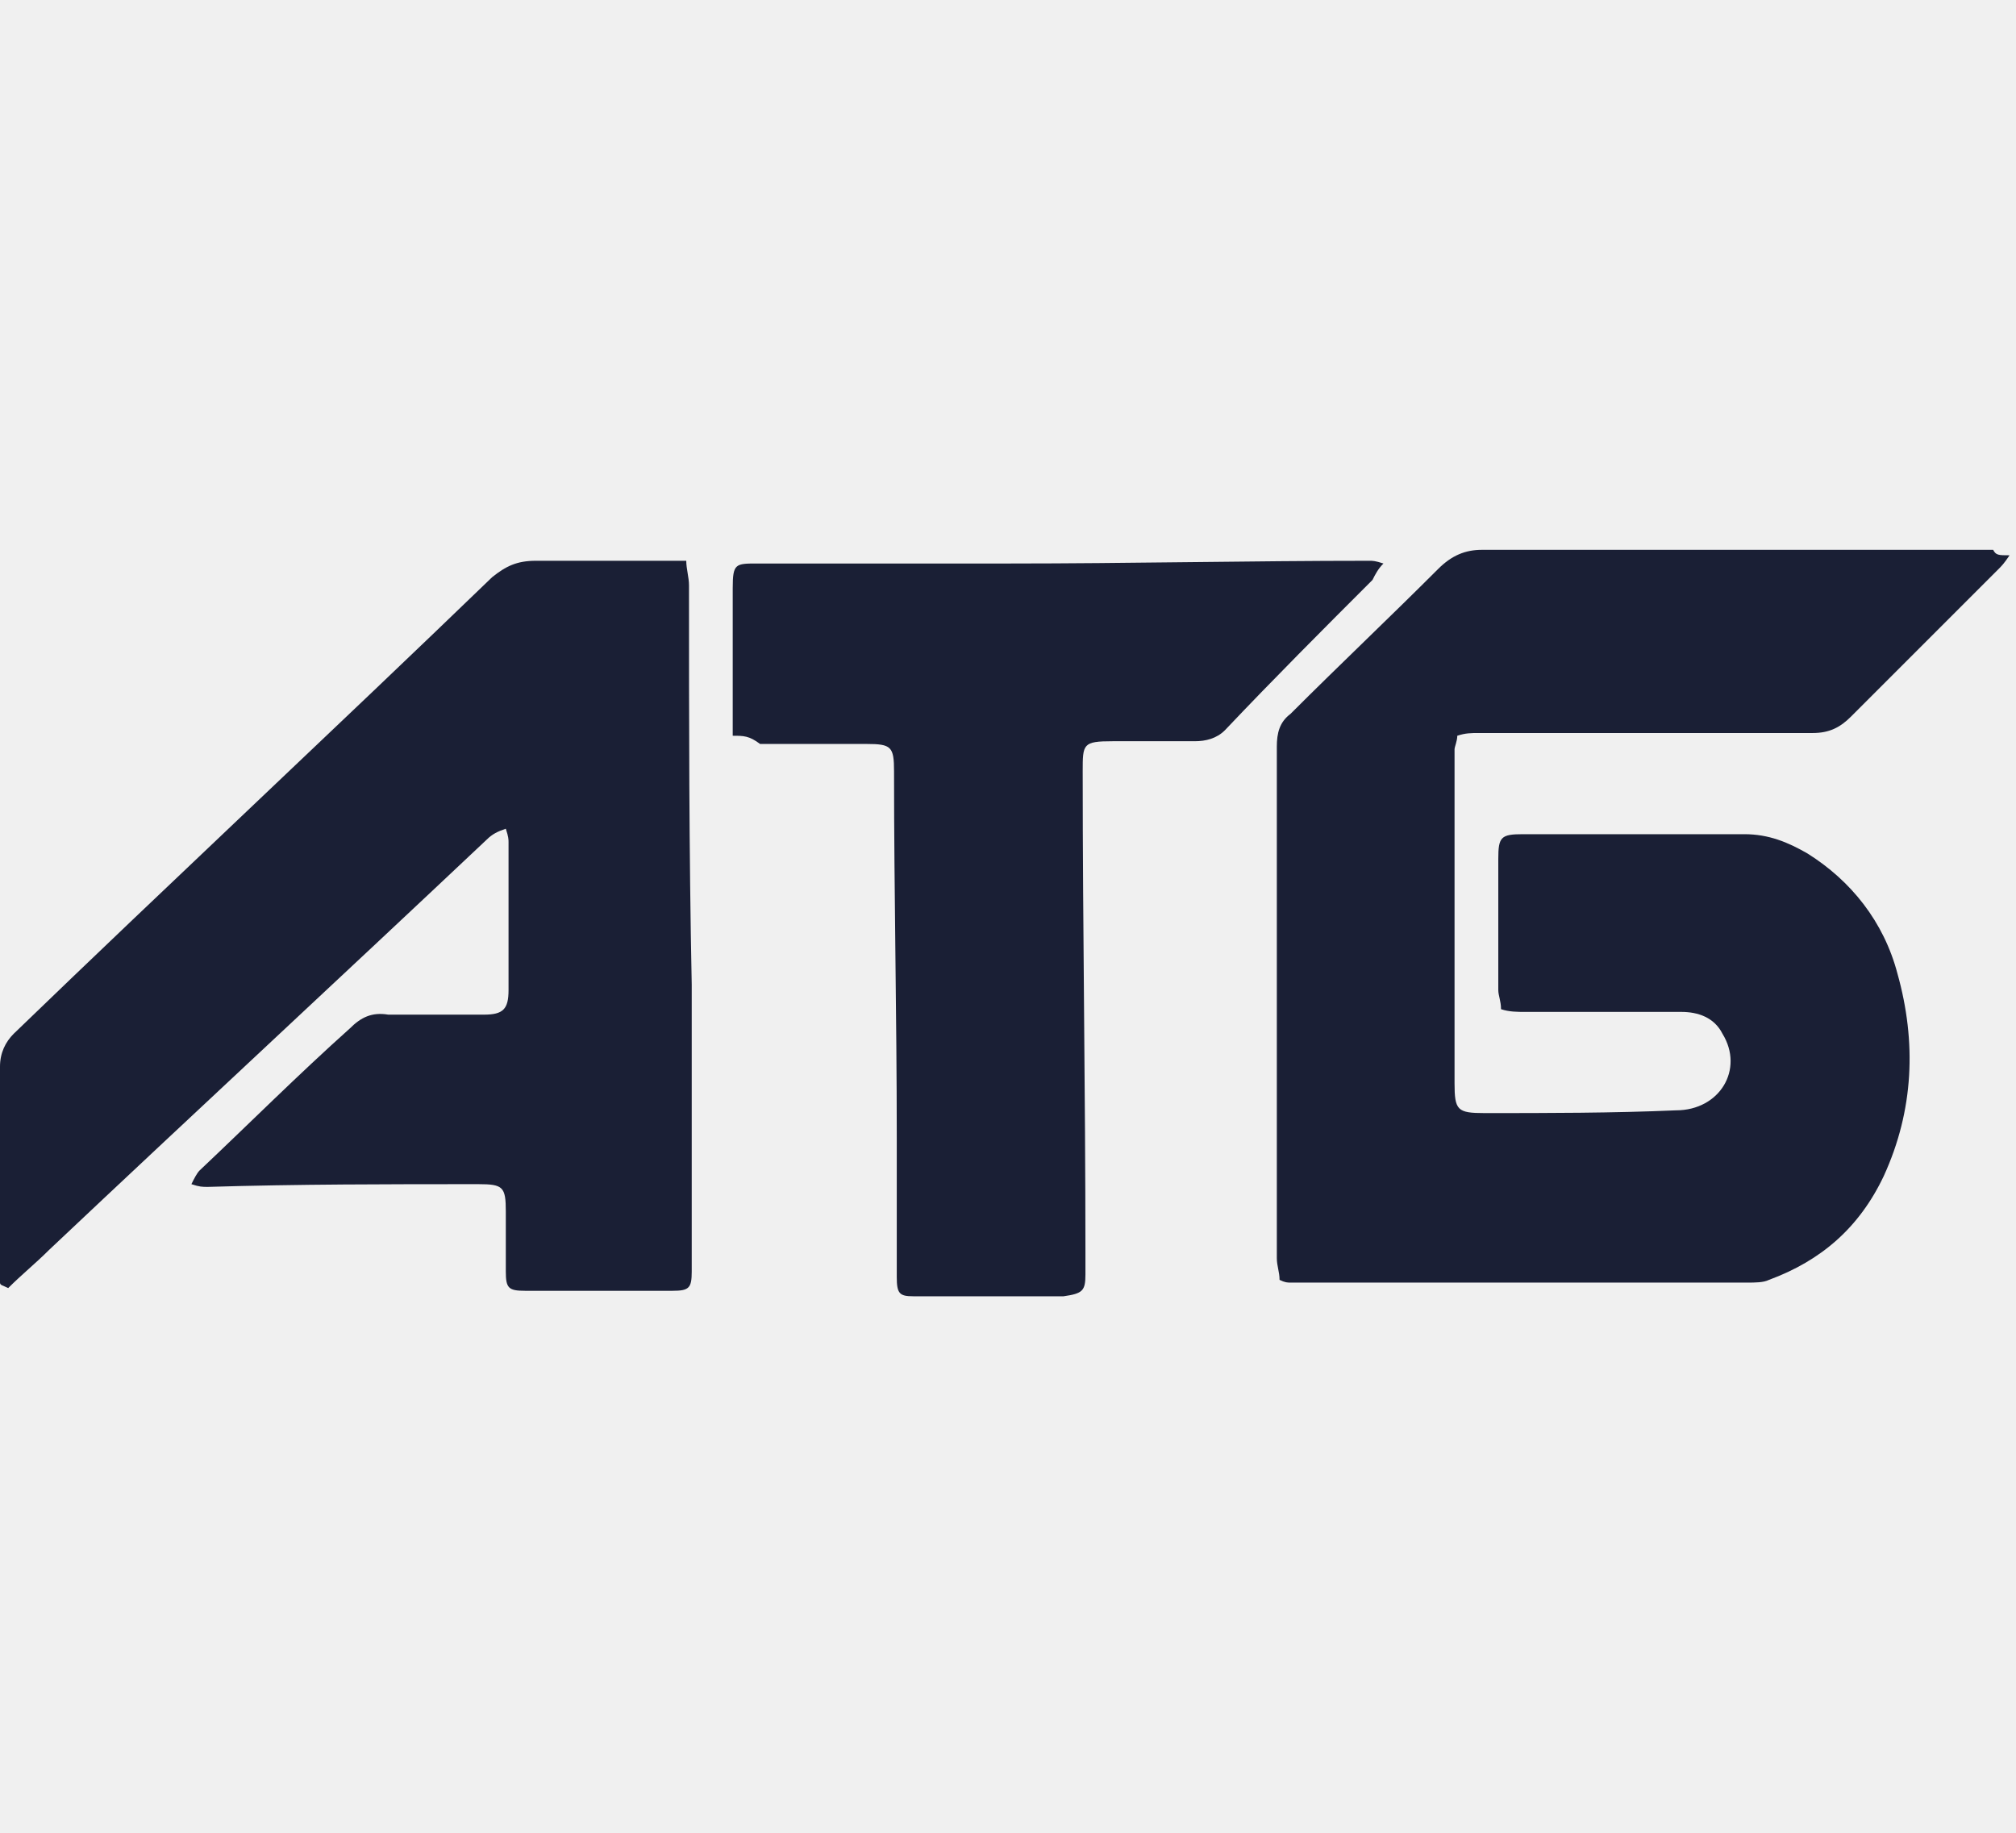
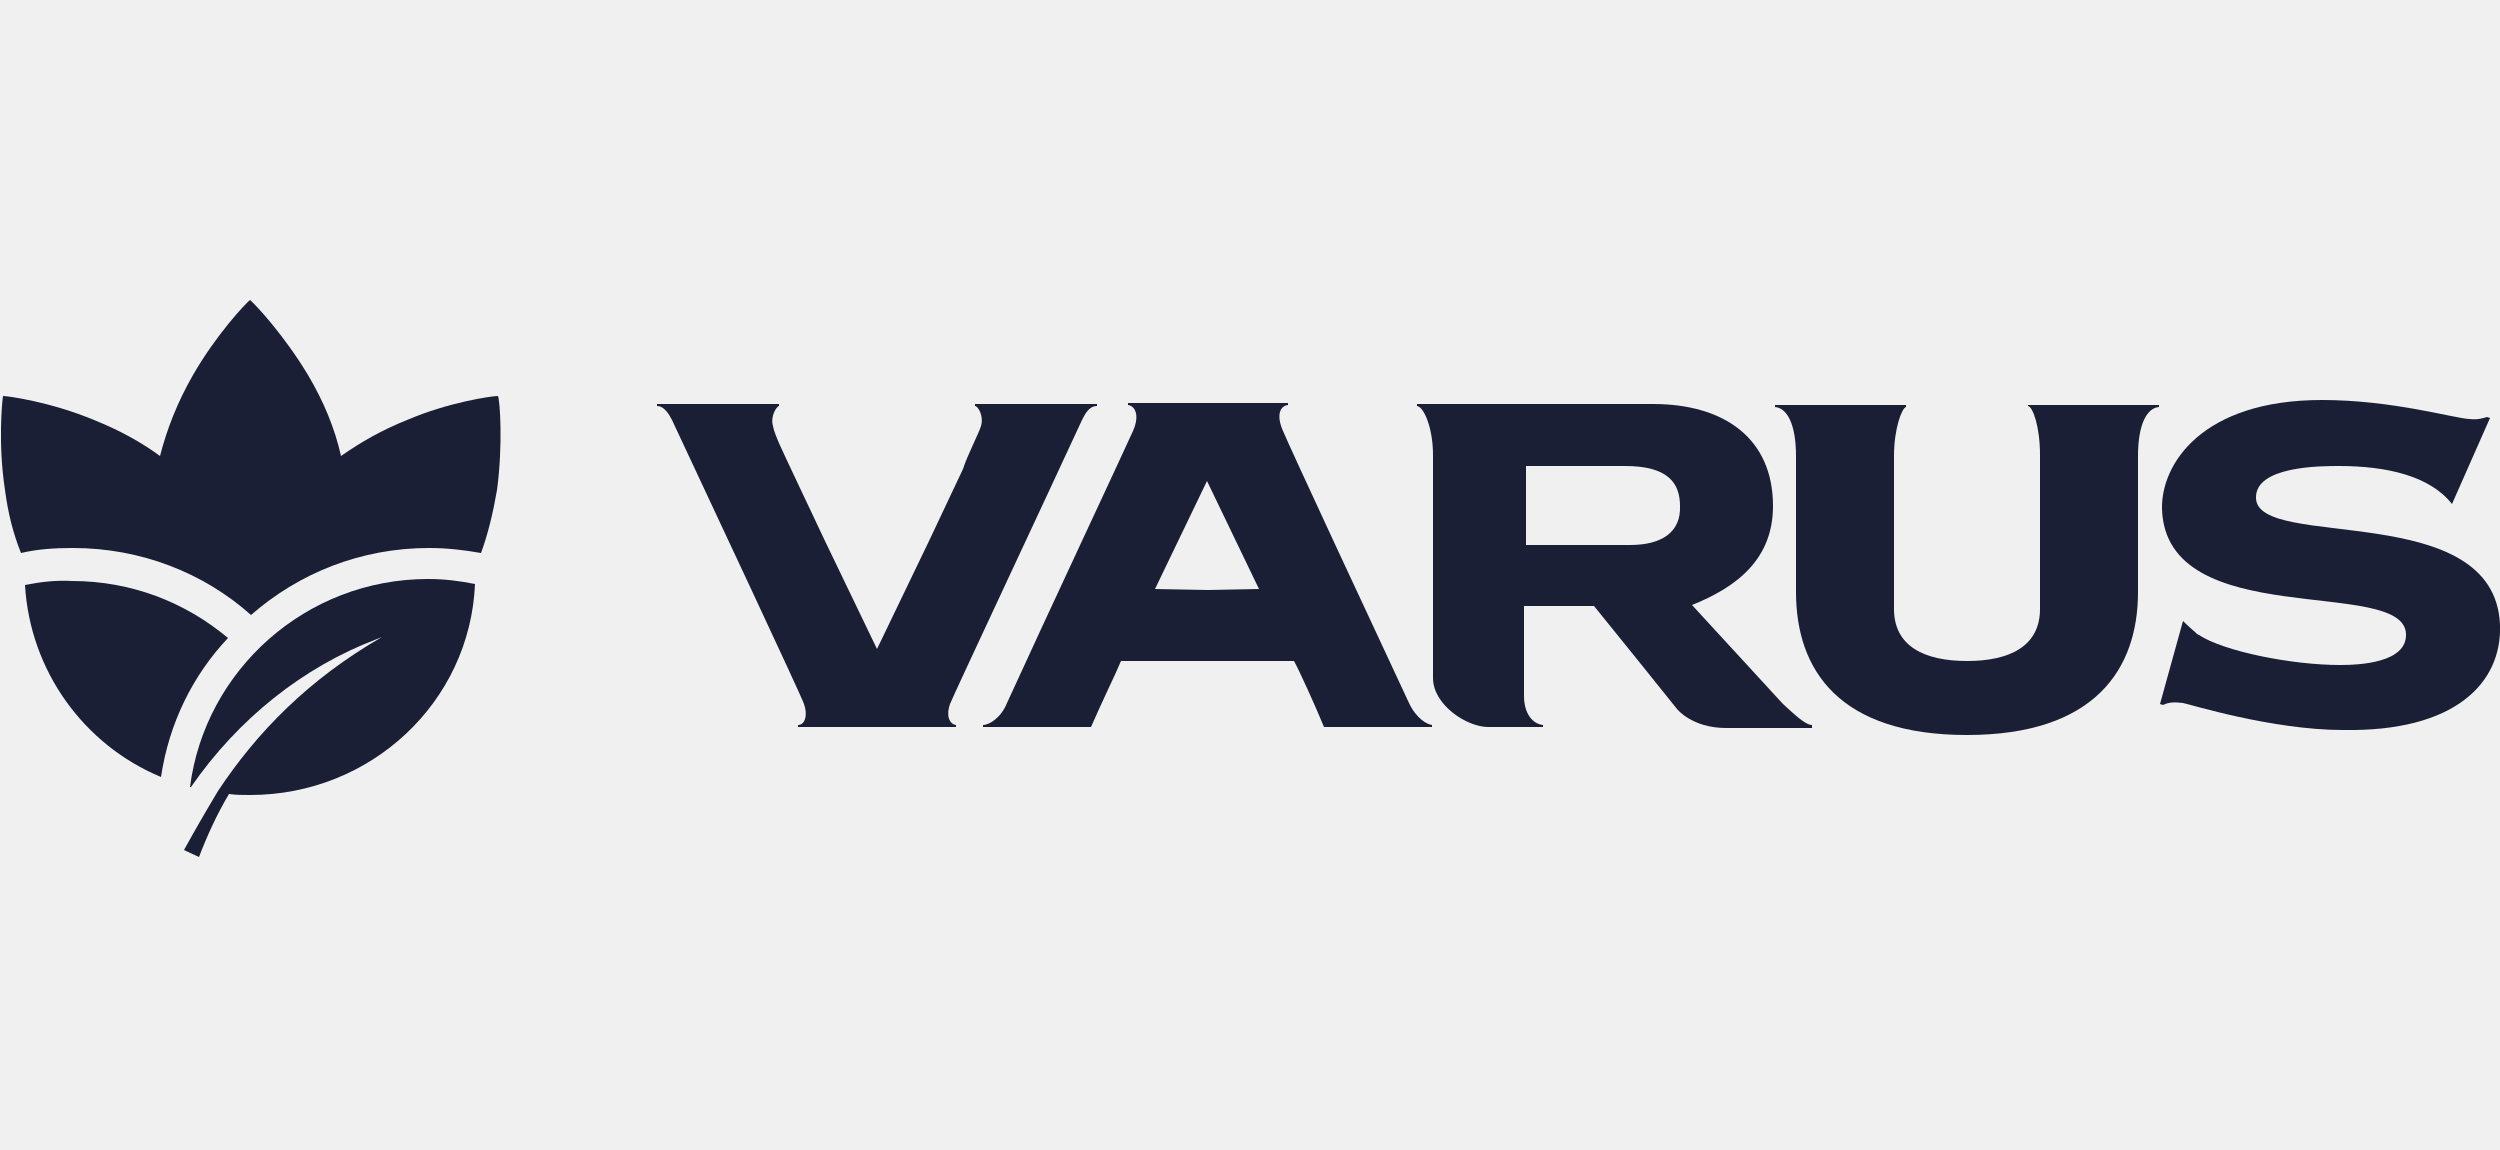
- <svg xmlns="http://www.w3.org/2000/svg" width="110" height="100" viewBox="0 0 110 100" fill="none">
-   <path d="M109.649 30.298C109.35 30.746 109.201 30.895 109.052 31.044C106.367 33.73 103.682 36.415 100.996 39.1C100.4 39.697 99.803 39.995 98.908 39.995C92.791 39.995 86.675 39.995 80.707 39.995C80.26 39.995 79.962 39.995 79.514 40.144C79.514 40.443 79.365 40.741 79.365 40.89C79.365 47.007 79.365 52.974 79.365 59.09C79.365 60.582 79.514 60.732 81.006 60.732C84.437 60.732 88.017 60.732 91.449 60.582C93.835 60.582 95.178 58.345 93.985 56.405C93.537 55.51 92.642 55.212 91.747 55.212C88.912 55.212 86.078 55.212 83.243 55.212C82.796 55.212 82.349 55.212 81.901 55.063C81.901 54.615 81.752 54.317 81.752 54.018C81.752 51.631 81.752 49.245 81.752 46.858C81.752 45.664 81.901 45.515 83.094 45.515C87.122 45.515 91.15 45.515 95.178 45.515C96.521 45.515 97.565 45.962 98.609 46.559C100.996 48.051 102.786 50.289 103.532 53.123C104.577 56.853 104.427 60.582 102.786 64.163C101.444 66.997 99.355 68.787 96.521 69.832C96.222 69.981 95.775 69.981 95.327 69.981C86.973 69.981 78.768 69.981 70.414 69.981C70.265 69.981 70.115 69.981 69.817 69.832C69.817 69.384 69.668 69.086 69.668 68.638C69.668 59.389 69.668 49.99 69.668 40.741C69.668 39.995 69.817 39.398 70.414 38.951C73.099 36.266 75.784 33.73 78.47 31.044C79.216 30.298 79.962 30 80.857 30C90.106 30 99.504 30 108.754 30C108.903 30.298 109.052 30.298 109.649 30.298Z" fill="#1A1F35" />
-   <path d="M0 69.981C0 69.682 0 69.384 0 68.936C0 65.356 0 61.776 0 58.195C0 57.45 0.298 56.853 0.746 56.405C9.398 48.051 18.2 39.846 26.853 31.492C27.599 30.895 28.195 30.597 29.24 30.597C31.925 30.597 34.61 30.597 37.445 30.597C37.445 31.044 37.594 31.492 37.594 31.939C37.594 39.249 37.594 46.41 37.743 53.72C37.743 58.643 37.743 63.715 37.743 68.638C37.743 68.936 37.743 69.235 37.743 69.384C37.743 70.279 37.594 70.428 36.699 70.428C34.909 70.428 32.969 70.428 31.179 70.428C30.284 70.428 29.538 70.428 28.643 70.428C27.748 70.428 27.599 70.279 27.599 69.384C27.599 68.34 27.599 67.146 27.599 66.102C27.599 64.759 27.45 64.61 26.107 64.61C21.184 64.61 16.261 64.61 11.338 64.759C11.04 64.759 10.89 64.759 10.443 64.61C10.592 64.312 10.741 64.013 10.89 63.864C13.576 61.328 16.261 58.643 19.095 56.107C19.692 55.51 20.289 55.212 21.184 55.361C22.974 55.361 24.764 55.361 26.405 55.361C27.45 55.361 27.748 55.063 27.748 54.018C27.748 51.333 27.748 48.648 27.748 45.962C27.748 45.813 27.748 45.664 27.599 45.217C27.151 45.366 26.853 45.515 26.555 45.813C18.648 53.272 10.592 60.731 2.685 68.191C1.939 68.936 1.193 69.533 0.448 70.279C0.149 70.13 0 70.13 0 69.981Z" fill="#1A1F35" />
-   <path d="M39.98 40.144C39.98 39.1 39.98 38.205 39.98 37.31C39.98 35.52 39.98 33.73 39.98 32.089C39.98 30.746 40.13 30.746 41.323 30.746C45.948 30.746 50.572 30.746 55.048 30.746C61.612 30.746 68.176 30.597 74.74 30.597C74.889 30.597 75.038 30.597 75.486 30.746C75.188 31.044 75.038 31.343 74.889 31.641C72.204 34.326 69.519 37.011 66.833 39.846C66.386 40.294 65.789 40.443 65.192 40.443C63.7 40.443 62.209 40.443 60.717 40.443C59.076 40.443 59.076 40.592 59.076 42.084C59.076 50.736 59.225 59.538 59.225 68.34C59.225 68.787 59.225 69.086 59.225 69.533C59.225 70.428 59.076 70.578 58.032 70.727C55.346 70.727 52.512 70.727 49.827 70.727C49.081 70.727 48.931 70.578 48.931 69.682C48.931 67.146 48.931 64.61 48.931 62.074C48.931 55.361 48.782 48.797 48.782 42.084C48.782 40.741 48.633 40.592 47.29 40.592C45.351 40.592 43.412 40.592 41.472 40.592C40.876 40.144 40.577 40.144 39.98 40.144Z" fill="#1A1F35" />
+ <svg xmlns="http://www.w3.org/2000/svg" width="250" height="115" viewBox="0 0 250 115" fill="none">
+   <mask id="mask0_2370_15817" style="mask-type:luminance" maskUnits="userSpaceOnUse" x="0" y="30" width="250" height="56">
+     <path d="M250 30H0V85.7H250V30Z" fill="white" />
+   </mask>
+   <g mask="url(#mask0_2370_15817)">
+     <mask id="mask1_2370_15817" style="mask-type:luminance" maskUnits="userSpaceOnUse" x="0" y="30" width="251" height="56">
+       <path d="M250.1 30H0.1V85.7H250.1V30Z" fill="white" />
+     </mask>
+     <g mask="url(#mask1_2370_15817)">
+       <path d="M25 30C24.5 30.4 21.6 33.5 19.3 37.5C17.7 40.3 16.7 42.9 16 45.6C14.1 44.2 11.9 43 9.4 42C5.1 40.2 0.8 39.6 0.3 39.6C0.2 40.2 -0.2 44.5 0.5 49C0.8 51.3 1.3 53.3 2.1 55.3C3.8 54.9 5.5 54.8 7.3 54.8C14.1 54.8 20.4 57.3 25.1 61.5C29.9 57.3 36.1 54.8 42.9 54.8C44.7 54.8 46.4 55 48.1 55.3C48.8 53.4 49.3 51.3 49.7 49C50.3 44.5 50 40.1 49.8 39.6C49.2 39.6 44.9 40.2 40.7 42C38.2 43 36.1 44.2 34.1 45.6C33.5 42.9 32.4 40.2 30.8 37.5C28.4 33.5 25.5 30.4 25 30Z" fill="#1A1F35" />
+     </g>
+     <mask id="mask2_2370_15817" style="mask-type:luminance" maskUnits="userSpaceOnUse" x="0" y="30" width="251" height="56">
+       <path d="M250.1 30H0.1V85.7H250.1V30Z" fill="white" />
+     </mask>
+     <g mask="url(#mask2_2370_15817)">
+       <path d="M2.5 58.5C3 67.1 8.4 74.5 16.1 77.7C16.9 72.3 19.3 67.5 22.8 63.8C18.5 60.2 13.1 58.1 7.2 58.1C5.6 58 4 58.2 2.5 58.5Z" fill="#1A1F35" />
+     </g>
+     <mask id="mask3_2370_15817" style="mask-type:luminance" maskUnits="userSpaceOnUse" x="0" y="30" width="251" height="56">
+       <path d="M250.1 30H0.1V85.7H250.1V30Z" fill="white" />
+     </mask>
+     <g mask="url(#mask3_2370_15817)">
+       <path d="M18.4 85L19.9 85.7C20.7 83.6 21.7 81.4 22.9 79.4C23.6 79.5 24.3 79.5 25 79.5C37.1 79.5 47 70.2 47.5 58.4C46 58.1 44.5 57.9 42.8 57.9C30.6 57.9 20.5 67 19 78.7H19.1C23.8 71.9 30.3 66.7 37.7 63.9C37.9 63.8 38 63.8 38.2 63.7C30.9 67.9 25.7 73.2 21.8 79.1C20.6 81.1 19.5 83 18.4 85Z" fill="#1A1F35" />
+     </g>
+     <mask id="mask4_2370_15817" style="mask-type:luminance" maskUnits="userSpaceOnUse" x="0" y="30" width="251" height="56">
+       <path d="M250.1 30H0.1V85.7H250.1V30Z" fill="white" />
+     </mask>
+     <g mask="url(#mask4_2370_15817)">
+       <path d="M163 54.5H152.6V46.6H162.5C166.8 46.6 168 48.3 168 50.6C168.1 53.2 166.2 54.5 163 54.5ZM178.3 70.4L169.2 60.5C173.7 58.7 177.3 55.9 177.3 50.6C177.3 43.9 172.5 40.4 165.3 40.4H141.7V40.6C142.4 40.7 143.3 42.8 143.3 45.5V67.8C143.3 70.5 146.7 72.7 148.8 72.7H154.3V72.5C153.3 72.4 152.4 71.4 152.4 69.6V60.6H159.4C160.7 62.2 167 70 167.7 70.9C167.7 70.9 169.2 72.8 172.6 72.8H181.2V72.5C180.5 72.5 179.3 71.3 178.3 70.4Z" fill="#1A1F35" />
+     </g>
+     <mask id="mask5_2370_15817" style="mask-type:luminance" maskUnits="userSpaceOnUse" x="0" y="30" width="251" height="56">
+       <path d="M250.1 30H0.1V85.7H250.1V30Z" fill="white" />
+     </mask>
+     <g mask="url(#mask5_2370_15817)">
+       <path d="M202.8 40.4V40.6C203.3 40.7 204 42.7 204 45.5V60.9C204 64.6 201 66.1 196.7 66.1C192.4 66.1 189.4 64.6 189.4 60.9V45.6C189.4 42.8 190.2 40.8 190.6 40.7V40.5H177.5V40.7C178.7 40.8 179.6 42.4 179.6 45.6V59.2C179.6 67 183.9 73.5 196.7 73.5C209.5 73.5 213.8 66.9 213.8 59.2V45.6C213.8 42.4 214.7 40.8 215.9 40.7V40.5H202.8V40.4Z" fill="#1A1F35" />
+     </g>
+     <mask id="mask6_2370_15817" style="mask-type:luminance" maskUnits="userSpaceOnUse" x="0" y="30" width="251" height="56">
+       <path d="M250.1 30H0.1V85.7H250.1V30Z" fill="white" />
+     </mask>
+     <g mask="url(#mask6_2370_15817)">
+       <path d="M97.5 40.4V40.6C97.8 40.6 98.4 41.6 98.1 42.6C97.9 43.3 96.7 45.6 96.3 46.9L92.9 54.1L87.7 64.9L82.5 54.1L79.1 46.9C78.5 45.6 77.4 43.4 77.3 42.6C77 41.6 77.7 40.6 77.9 40.6V40.4H65.7V40.6C66.4 40.6 66.9 41.4 67.2 42C70.8 49.7 80.1 69.5 80.4 70.4C80.8 71.5 80.5 72.5 79.8 72.5V72.7H87.7H95.6V72.5C94.9 72.4 94.6 71.5 95 70.4C95.3 69.6 104.6 49.8 108.2 42C108.5 41.4 108.9 40.6 109.7 40.6V40.4H97.5Z" fill="#1A1F35" />
+     </g>
+     <mask id="mask7_2370_15817" style="mask-type:luminance" maskUnits="userSpaceOnUse" x="0" y="30" width="251" height="56">
+       <path d="M250.1 30H0.1V85.7H250.1V30Z" fill="white" />
+     </mask>
+     <g mask="url(#mask7_2370_15817)">
+       <path d="M250 62.5C249.5 49.8 225.7 55.1 225.6 49.8C225.5 46.6 232.1 46.6 233.9 46.6C238.7 46.6 243 47.6 245.2 50.4L249 41.8L248.7 41.7C248.3 41.8 247.9 42 246.9 41.9C245.3 41.8 239.2 40 232.2 40C220.2 40 216.1 46.4 216.2 50.9C216.6 63.3 240.4 57.6 240.6 63.4C240.7 66.3 235.9 66.5 234 66.5C229.1 66.5 222.3 65.1 219.9 63.5C219.8 63.5 219.8 63.4 219.7 63.4C219.6 63.3 219.6 63.3 219.5 63.2C218.8 62.6 218.3 62.1 218.3 62.1L216 70.4L216.3 70.5C216.9 70.2 217.5 70.2 218.3 70.3C218.9 70.4 227.2 73 234.3 73C245.5 73.2 250.2 68.3 250 62.5Z" fill="#1A1F35" />
+     </g>
+     <mask id="mask8_2370_15817" style="mask-type:luminance" maskUnits="userSpaceOnUse" x="0" y="30" width="251" height="56">
+       <path d="M250.1 30H0.1V85.7H250.1V30Z" fill="white" />
+     </mask>
+     <g mask="url(#mask8_2370_15817)">
+       <path d="M120.8 59L115.5 58.9L120.7 48.1L125.9 58.9L120.8 59ZM143.3 72.5C142.7 72.5 141.6 71.8 140.9 70.3C137.2 62.4 129.1 45 128.3 43.1C127.6 41.5 128 40.6 128.8 40.5V40.3H112.8V40.5C113.5 40.6 114 41.5 113.3 43.1C112.5 44.9 104.3 62.4 100.7 70.3C100.1 71.8 98.9 72.5 98.3 72.5V72.7H109.1C110 70.6 111.7 67.1 112.1 66.1H112.3H120.7H120.8H129.2H129.4C129.9 67 131.5 70.5 132.4 72.7H143.2V72.5H143.3Z" fill="#1A1F35" />
+     </g>
+   </g>
</svg>
